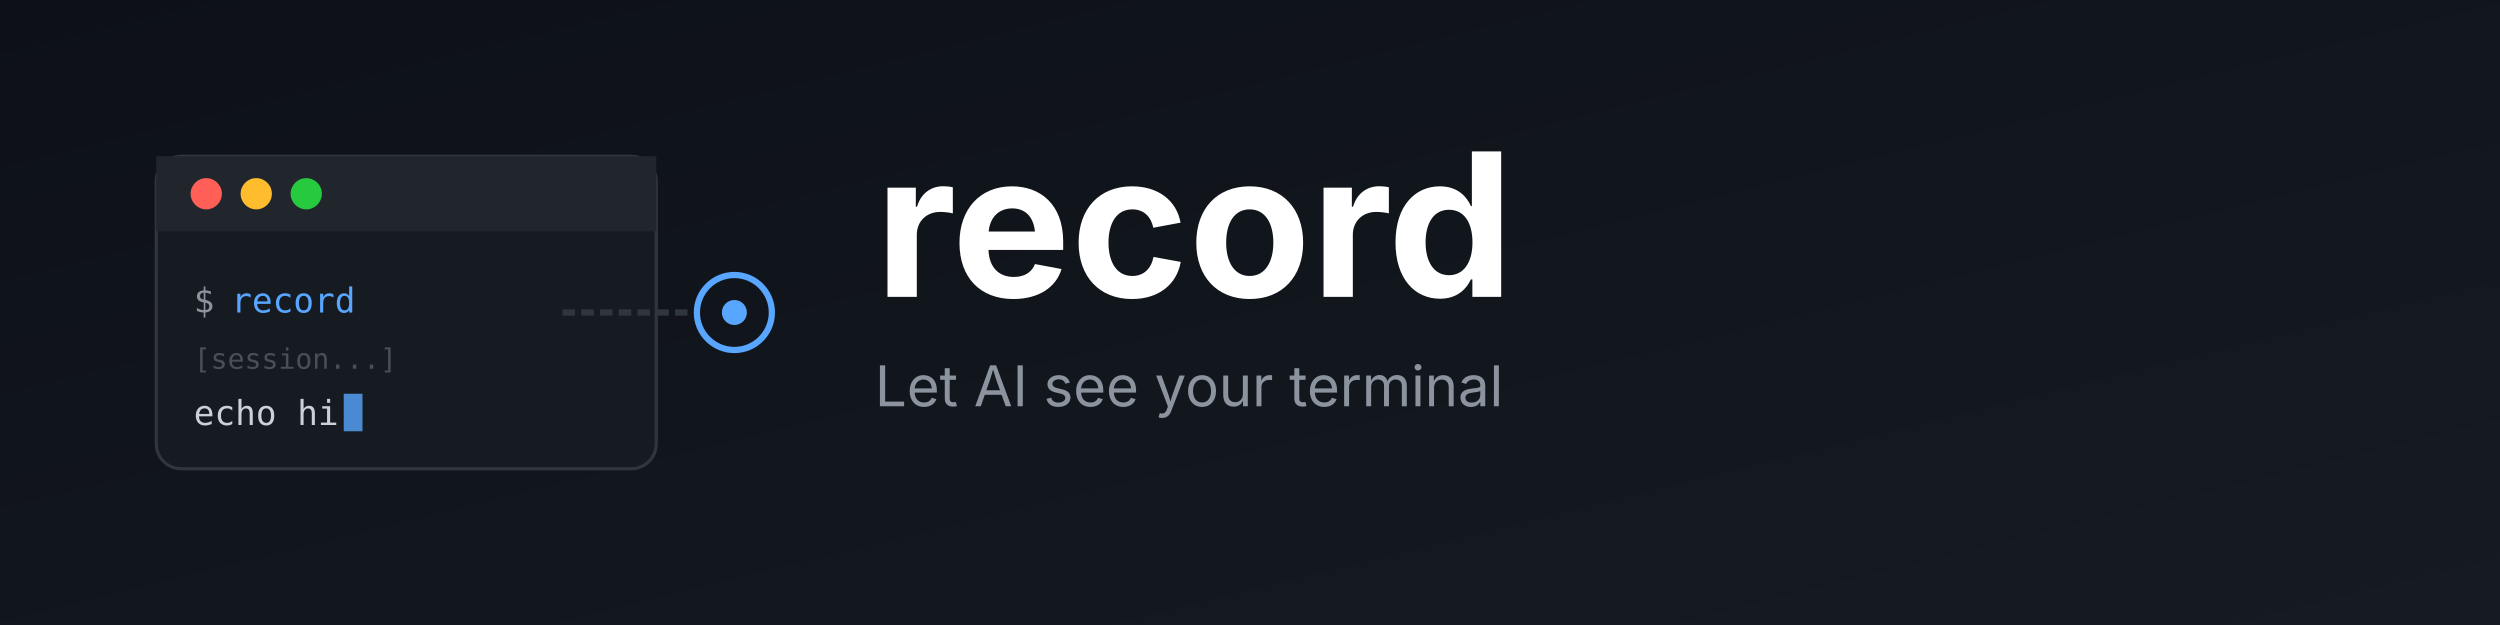
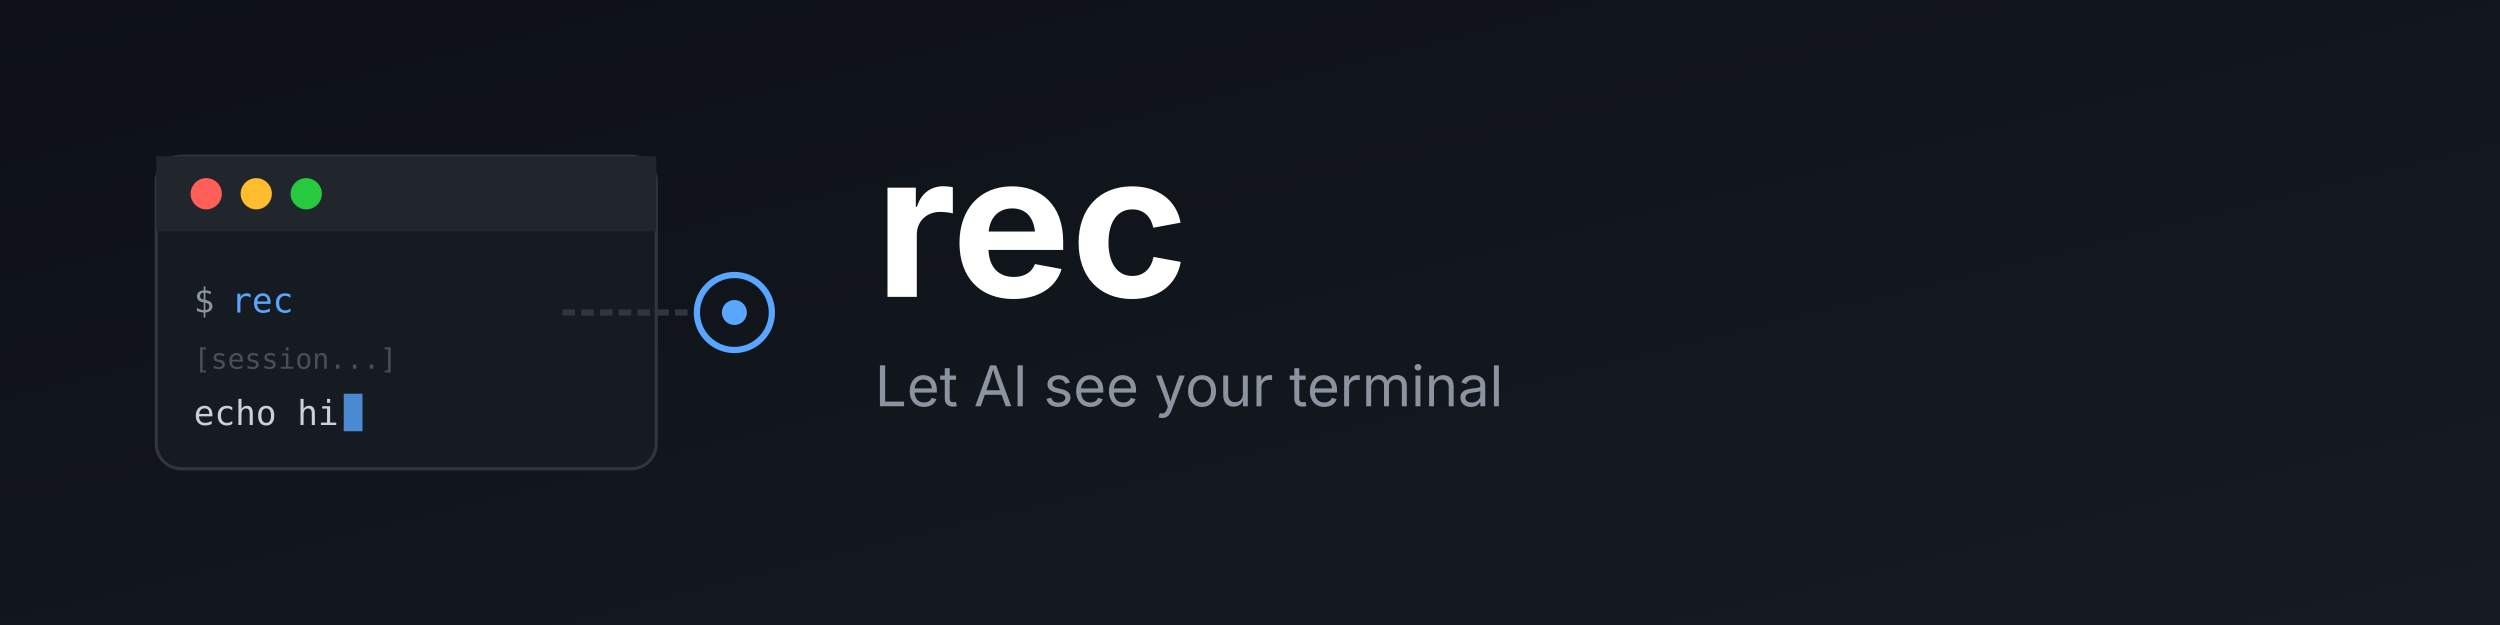
<svg xmlns="http://www.w3.org/2000/svg" viewBox="0 0 800 200">
  <defs>
    <linearGradient id="bg" x1="0%" y1="0%" x2="100%" y2="100%">
      <stop offset="0%" style="stop-color:#0d1117" />
      <stop offset="100%" style="stop-color:#161b22" />
    </linearGradient>
  </defs>
  <rect width="800" height="200" fill="url(#bg)" />
  <g transform="translate(50, 50)">
    <rect width="160" height="100" fill="#161b22" rx="8" stroke="#30363d" stroke-width="1" />
    <rect width="160" height="24" fill="#21262d" rx="8 8 0 0" />
    <circle cx="16" cy="12" r="5" fill="#ff5f56" />
    <circle cx="32" cy="12" r="5" fill="#ffbd2e" />
    <circle cx="48" cy="12" r="5" fill="#27c93f" />
    <text x="12" y="50" font-family="SF Mono, Monaco, monospace" font-size="11" fill="#8b949e">$</text>
-     <text x="24" y="50" font-family="SF Mono, Monaco, monospace" font-size="11" fill="#58a6ff">record</text>
+     <text x="24" y="50" font-family="SF Mono, Monaco, monospace" font-size="11" fill="#58a6ff">rec</text>
    <text x="12" y="68" font-family="SF Mono, Monaco, monospace" font-size="9" fill="#484f58">[session...]</text>
    <text x="12" y="86" font-family="SF Mono, Monaco, monospace" font-size="11" fill="#c9d1d9">echo hi</text>
    <rect x="60" y="76" width="6" height="12" fill="#58a6ff" opacity="0.8">
      <animate attributeName="opacity" values="0.8;0;0.8" dur="1s" repeatCount="indefinite" />
    </rect>
  </g>
  <g transform="translate(180, 100)">
    <line x1="0" y1="0" x2="40" y2="0" stroke="#30363d" stroke-width="2" stroke-dasharray="4 2" />
    <circle cx="55" cy="0" r="12" fill="none" stroke="#58a6ff" stroke-width="2">
      <animate attributeName="stroke-opacity" values="1;0.3;1" dur="2s" repeatCount="indefinite" />
    </circle>
    <circle cx="55" cy="0" r="4" fill="#58a6ff" />
  </g>
-   <text x="280" y="95" font-family="system-ui, -apple-system, sans-serif" font-size="64" font-weight="700" fill="#ffffff">record</text>
+   <text x="280" y="95" font-family="system-ui, -apple-system, sans-serif" font-size="64" font-weight="700" fill="#ffffff">rec</text>
  <text x="280" y="130" font-family="system-ui, -apple-system, sans-serif" font-size="18" fill="#8b949e">Let AI see your terminal</text>
</svg>
